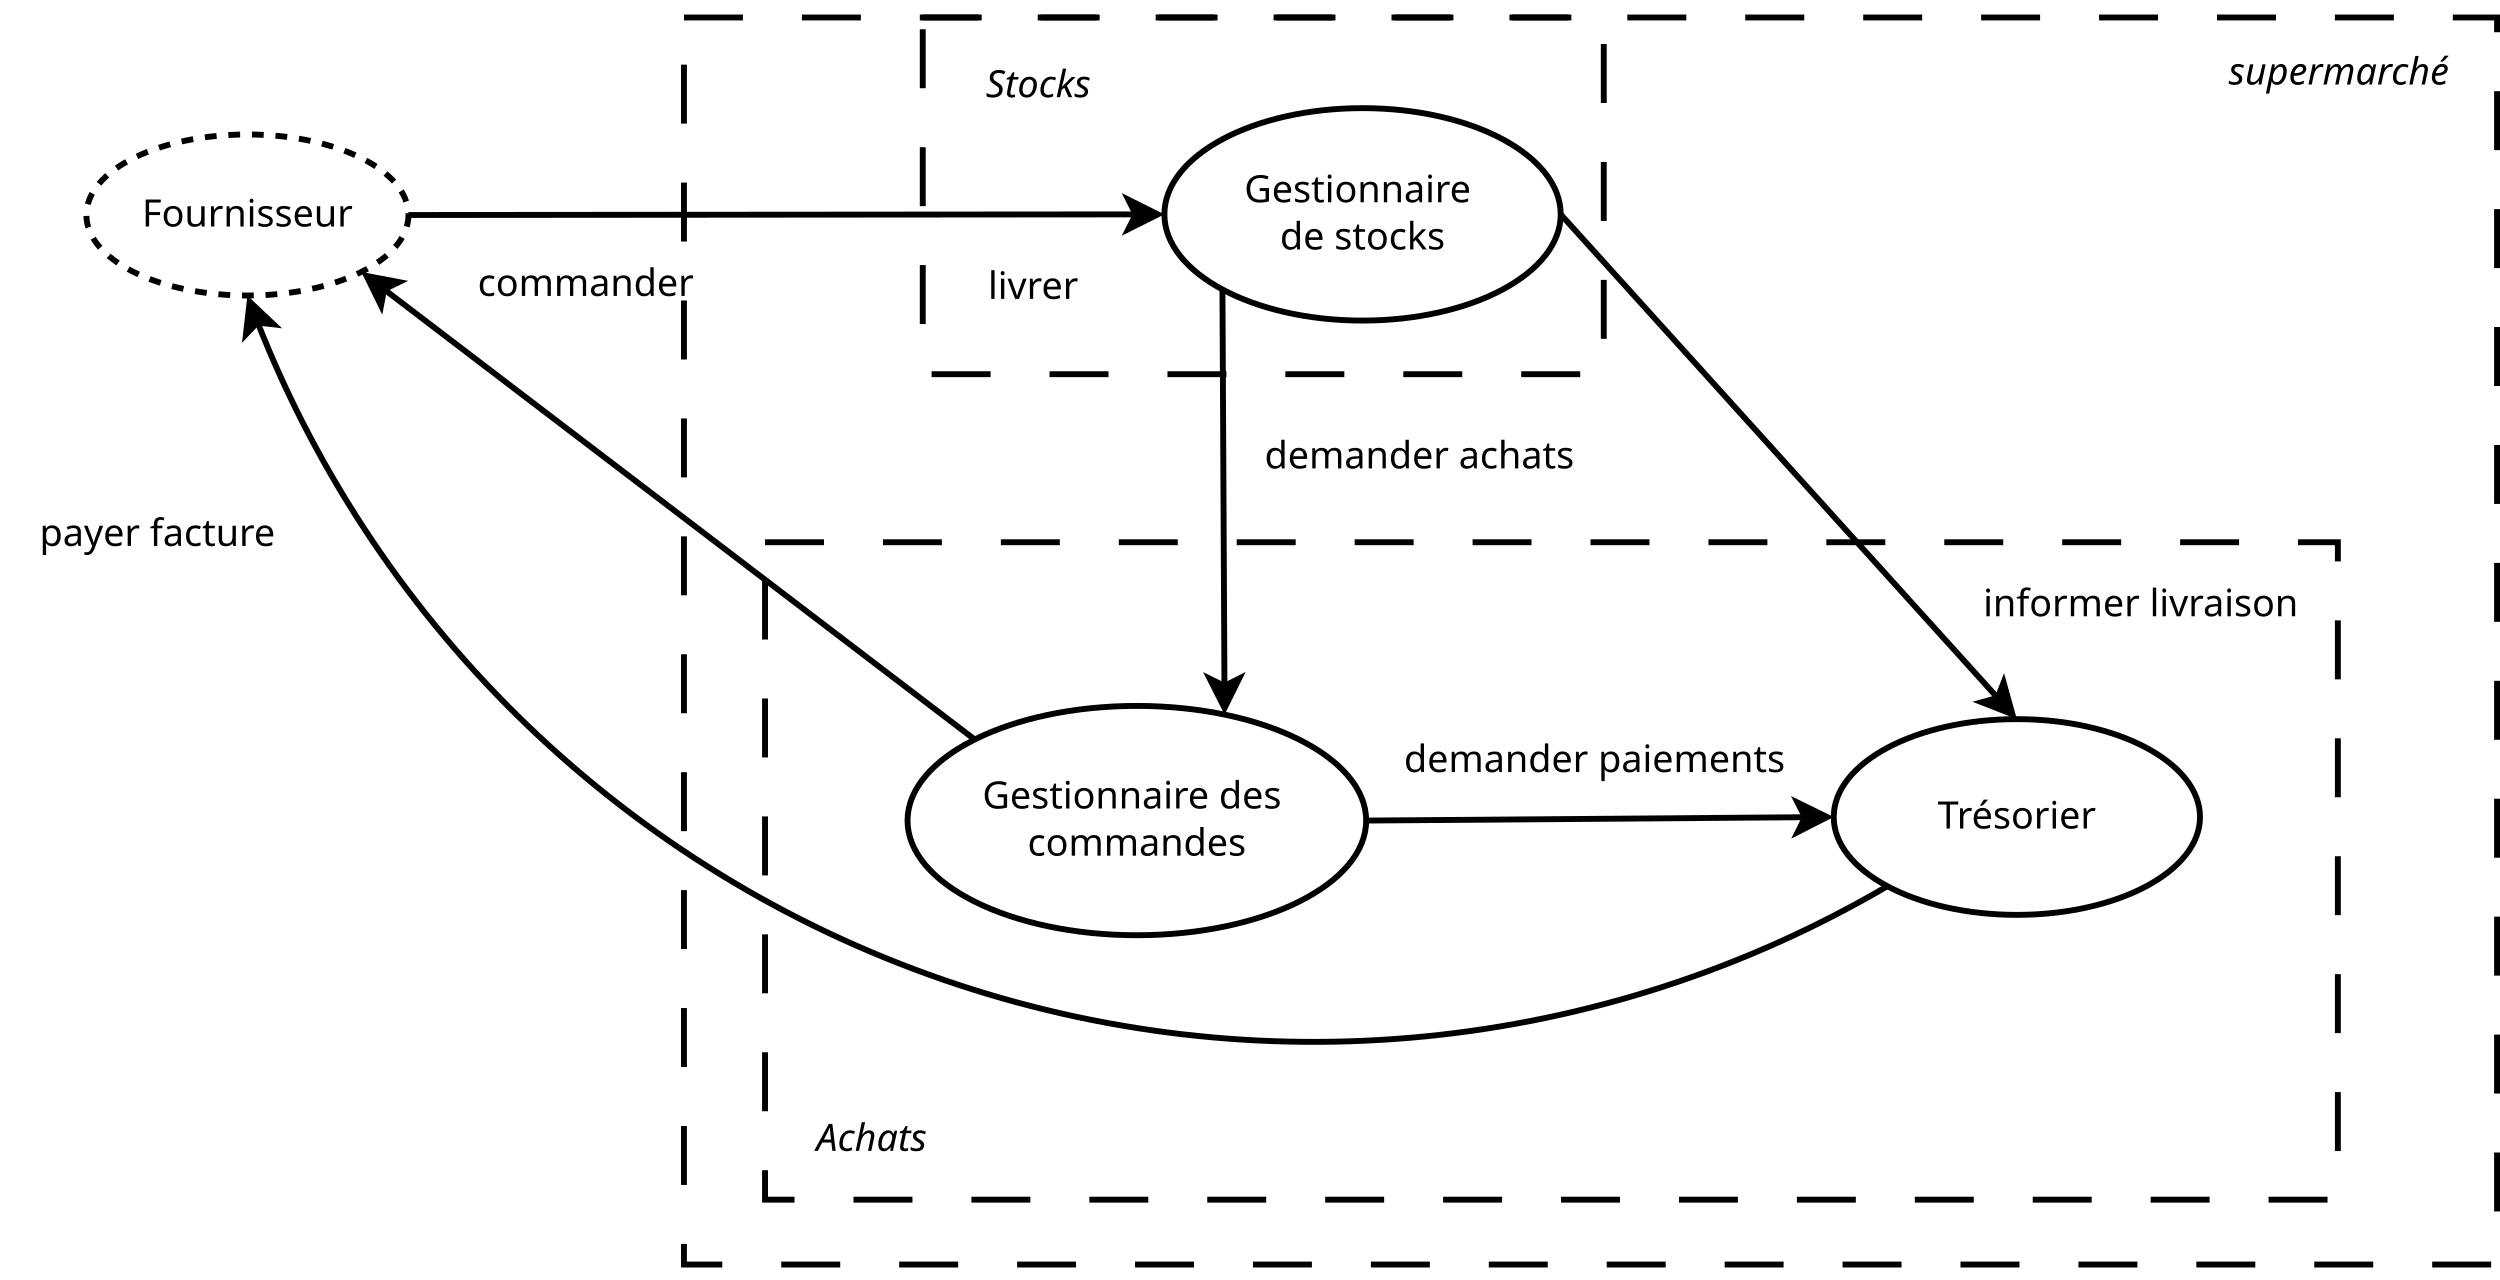
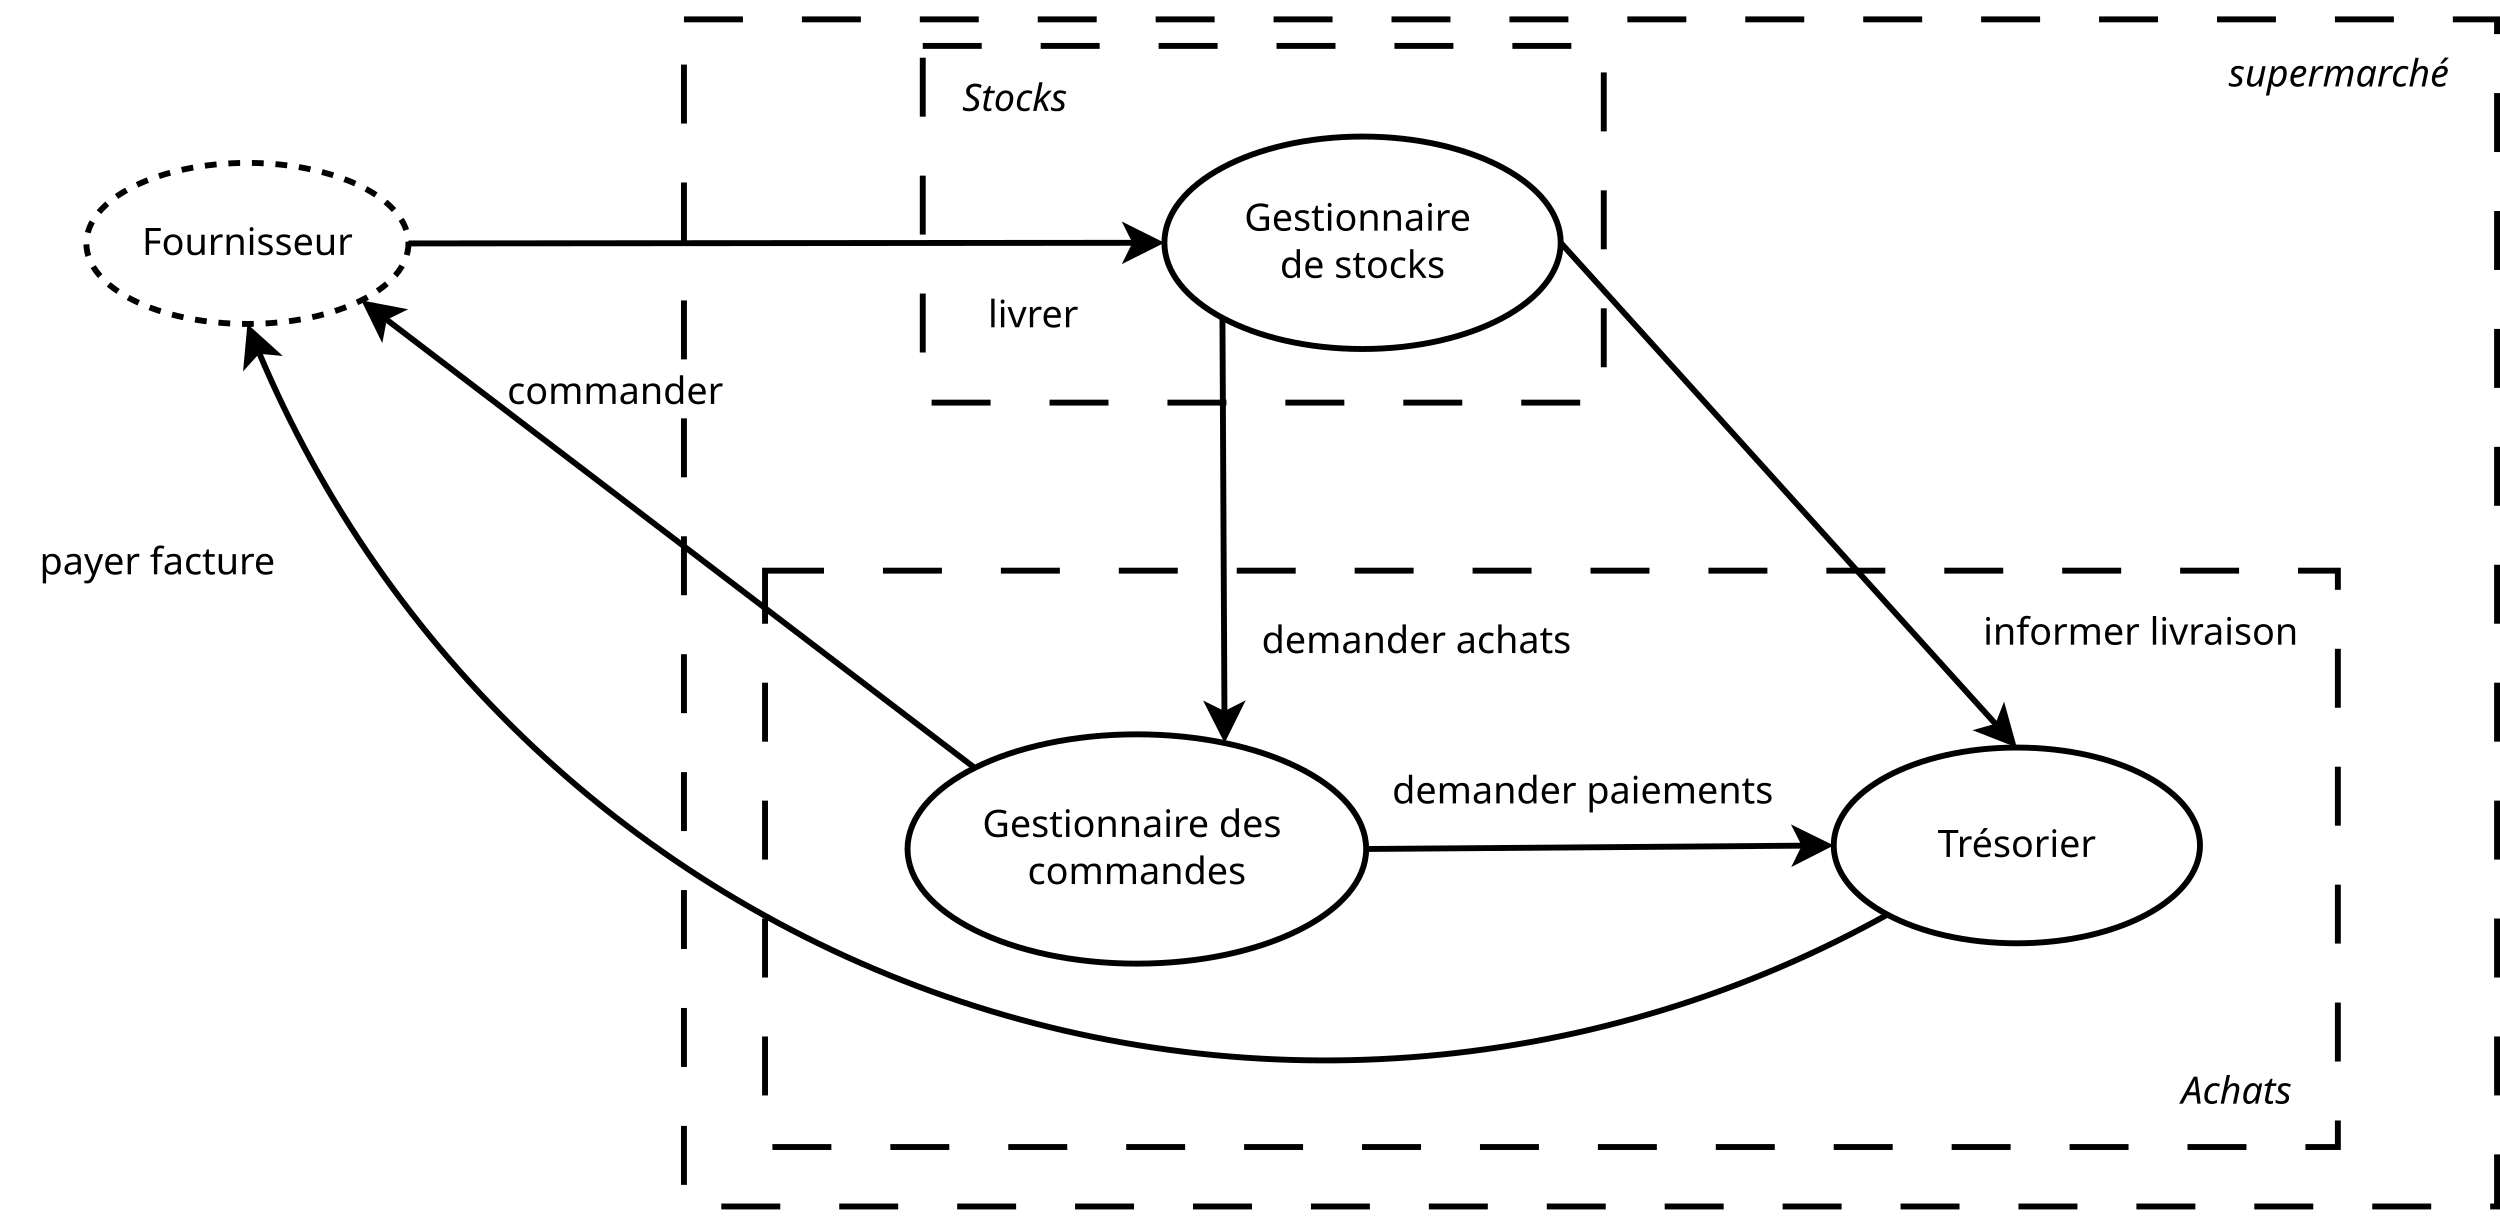
- <svg xmlns="http://www.w3.org/2000/svg" width="43cm" height="22cm" viewBox="27 -130 848 426">
+ <svg xmlns="http://www.w3.org/2000/svg" width="43cm" height="21cm" viewBox="27 -139 848 405">
  <g>
    <ellipse style="fill: none; fill-opacity:0; stroke-width: 2; stroke-dasharray: 4; stroke: #000000" cx="110.926" cy="-61" rx="54.626" ry="27.313" />
    <text font-size="12.8" style="fill: #000000;text-anchor:middle;font-family:sans-serif;font-style:normal;font-weight:normal" x="110.926" y="-57.1">
      <tspan x="110.926" y="-57.1">Fournisseur</tspan>
    </text>
  </g>
  <g>
-     <rect style="fill: none; fill-opacity:0; stroke-width: 2; stroke-dasharray: 20; stroke: #000000" x="259" y="-128" width="615" height="423" />
-     <text font-size="12.8" style="fill: #000000;text-anchor:middle;font-family:sans-serif;font-style:normal;font-weight:normal" x="566.5" y="87.4">
-       <tspan x="566.5" y="87.4" />
+     <rect style="fill: none; fill-opacity:0; stroke-width: 2; stroke-dasharray: 20; stroke: #000000" x="259" y="-137" width="615" height="402.667" />
+     <text font-size="12.8" style="fill: #000000;text-anchor:middle;font-family:sans-serif;font-style:normal;font-weight:normal" x="566.5" y="68.233">
+       <tspan x="566.5" y="68.233" />
    </text>
  </g>
  <g>
-     <rect style="fill: none; fill-opacity:0; stroke-width: 2.35099e-37; stroke-dasharray: 20; stroke: #000000" x="767.226" y="-128.3" width="106.15" height="38.3" />
-     <text font-size="12.8" style="fill: #000000;text-anchor:middle;font-family:sans-serif;font-style:italic;font-weight:normal" x="820.301" y="-105.25">
-       <tspan x="820.301" y="-105.25">supermarché</tspan>
+     <rect style="fill: none; fill-opacity:0; stroke-width: 2.35099e-37; stroke-dasharray: 20; stroke: #000000" x="767.226" y="-137.3" width="106.15" height="38.3" />
+     <text font-size="12.8" style="fill: #000000;text-anchor:middle;font-family:sans-serif;font-style:italic;font-weight:normal" x="820.301" y="-114.25">
+       <tspan x="820.301" y="-114.25">supermarché</tspan>
    </text>
  </g>
  <g>
    <line style="fill: none; fill-opacity:0; stroke-width: 2; stroke: #000000" x1="357.616" y1="116.905" x2="157.296" y2="-35.785" />
    <polygon style="fill: #000000" points="151.331,-40.331 162.315,-38.246 157.296,-35.785 156.253,-30.293 " />
    <polygon style="fill: none; fill-opacity:0; stroke-width: 2; stroke: #000000" points="151.331,-40.331 162.315,-38.246 157.296,-35.785 156.253,-30.293 " />
  </g>
  <g>
    <line style="fill: none; fill-opacity:0; stroke-width: 2; stroke: #000000" x1="165.552" y1="-61" x2="412.23" y2="-61.211" />
    <polygon style="fill: #000000" points="419.73,-61.218 409.734,-56.209 412.23,-61.211 409.726,-66.209 " />
    <polygon style="fill: none; fill-opacity:0; stroke-width: 2; stroke: #000000" points="419.73,-61.218 409.734,-56.209 412.23,-61.211 409.726,-66.209 " />
  </g>
  <g>
    <line style="fill: none; fill-opacity:0; stroke-width: 2; stroke: #000000" x1="441.652" y1="-35.741" x2="442.335" y2="98.739" />
    <polygon style="fill: #000000" points="442.373,106.239 437.322,96.264 442.335,98.739 447.322,96.214 " />
    <polygon style="fill: none; fill-opacity:0; stroke-width: 2; stroke: #000000" points="442.373,106.239 437.322,96.264 442.335,98.739 447.322,96.214 " />
  </g>
  <g>
-     <rect style="fill: none; fill-opacity:0; stroke-width: 2; stroke-dasharray: 20; stroke: #000000" x="286.5" y="50" width="533.5" height="223" />
-     <text font-size="12.8" style="fill: #000000;text-anchor:middle;font-family:sans-serif;font-style:normal;font-weight:normal" x="553.25" y="165.4">
-       <tspan x="553.25" y="165.4" />
+     <rect style="fill: none; fill-opacity:0; stroke-width: 2; stroke-dasharray: 20; stroke: #000000" x="286.5" y="50" width="533.5" height="195.5" />
+     <text font-size="12.8" style="fill: #000000;text-anchor:middle;font-family:sans-serif;font-style:normal;font-weight:normal" x="553.25" y="151.65">
+       <tspan x="553.25" y="151.65" />
    </text>
  </g>
  <g>
    <line style="fill: none; fill-opacity:0; stroke-width: 2; stroke: #000000" x1="490.4" y1="144.406" x2="639.264" y2="143.271" />
    <polygon style="fill: #000000" points="646.764,143.214 636.802,148.29 639.264,143.271 636.726,138.29 " />
    <polygon style="fill: none; fill-opacity:0; stroke-width: 2; stroke: #000000" points="646.764,143.214 636.802,148.29 639.264,143.271 636.726,138.29 " />
  </g>
  <g>
    <ellipse style="fill: none; fill-opacity:0; stroke-width: 2; stroke: #000000" cx="489.178" cy="-61.22" rx="67.212" ry="36.032" />
    <text font-size="12.8" style="fill: #000000;text-anchor:middle;font-family:sans-serif;font-style:normal;font-weight:normal" x="489.178" y="-65.32">
      <tspan x="489.178" y="-65.32">Gestionnaire </tspan>
      <tspan x="489.178" y="-49.32">de stocks</tspan>
    </text>
  </g>
  <g>
    <ellipse style="fill: none; fill-opacity:0; stroke-width: 2; stroke: #000000" cx="412.618" cy="144.406" rx="77.782" ry="38.891" />
    <text font-size="12.8" style="fill: #000000;text-anchor:middle;font-family:sans-serif;font-style:normal;font-weight:normal" x="412.618" y="140.306">
      <tspan x="412.618" y="140.306">Gestionnaire des</tspan>
      <tspan x="412.618" y="156.306">commandes</tspan>
    </text>
  </g>
  <g>
-     <rect style="fill: none; fill-opacity:0; stroke-width: 2.35099e-37; stroke-dasharray: 20; stroke: #000000" x="442.306" y="2.4" width="132.3" height="37.3" />
-     <text font-size="12.8" style="fill: #000000;text-anchor:middle;font-family:sans-serif;font-style:normal;font-weight:normal" x="508.456" y="24.95">
-       <tspan x="508.456" y="24.95">demander achats</tspan>
+     <rect style="fill: none; fill-opacity:0; stroke-width: 2.35099e-37; stroke-dasharray: 20; stroke: #000000" x="441.306" y="55.4" width="132.3" height="37.3" />
+     <text font-size="12.8" style="fill: #000000;text-anchor:middle;font-family:sans-serif;font-style:normal;font-weight:normal" x="507.456" y="77.95">
+       <tspan x="507.456" y="77.95">demander achats</tspan>
    </text>
  </g>
  <g>
    <rect style="fill: none; fill-opacity:0; stroke-width: 2.35099e-37; stroke-dasharray: 20; stroke: #000000" x="342.606" y="-55.6" width="69.7" height="38.3" />
    <text font-size="12.8" style="fill: #000000;text-anchor:middle;font-family:sans-serif;font-style:normal;font-weight:normal" x="377.456" y="-32.55">
      <tspan x="377.456" y="-32.55">livrer</tspan>
    </text>
  </g>
  <g>
-     <rect style="fill: none; fill-opacity:0; stroke-width: 2.35099e-37; stroke-dasharray: 20; stroke: #000000" x="172.606" y="-56.6" width="106.15" height="38.3" />
-     <text font-size="12.8" style="fill: #000000;text-anchor:middle;font-family:sans-serif;font-style:normal;font-weight:normal" x="225.681" y="-33.55">
-       <tspan x="225.681" y="-33.55">commander</tspan>
+     <rect style="fill: none; fill-opacity:0; stroke-width: 2.35099e-37; stroke-dasharray: 20; stroke: #000000" x="182.606" y="-29.6" width="106.15" height="38.3" />
+     <text font-size="12.8" style="fill: #000000;text-anchor:middle;font-family:sans-serif;font-style:normal;font-weight:normal" x="235.681" y="-6.55">
+       <tspan x="235.681" y="-6.55">commander</tspan>
    </text>
  </g>
  <g>
-     <rect style="fill: none; fill-opacity:0; stroke-width: 2.35099e-37; stroke-dasharray: 20; stroke: #000000" x="489.196" y="105.4" width="157.35" height="37.3" />
-     <text font-size="12.8" style="fill: #000000;text-anchor:middle;font-family:sans-serif;font-style:normal;font-weight:normal" x="567.871" y="127.95">
-       <tspan x="567.871" y="127.95">demander paiements</tspan>
+     <rect style="fill: none; fill-opacity:0; stroke-width: 2.35099e-37; stroke-dasharray: 20; stroke: #000000" x="485.196" y="106.4" width="157.35" height="37.3" />
+     <text font-size="12.8" style="fill: #000000;text-anchor:middle;font-family:sans-serif;font-style:normal;font-weight:normal" x="563.871" y="128.95">
+       <tspan x="563.871" y="128.95">demander paiements</tspan>
    </text>
  </g>
  <g>
    <ellipse style="fill: none; fill-opacity:0; stroke-width: 2; stroke: #000000" cx="711.12" cy="143.197" rx="62.12" ry="33.197" />
    <text font-size="12.8" style="fill: #000000;text-anchor:middle;font-family:sans-serif;font-style:normal;font-weight:normal" x="711.12" y="147.097">
      <tspan x="711.12" y="147.097">Trésorier</tspan>
    </text>
  </g>
  <g>
-     <rect style="fill: none; fill-opacity:0; stroke-width: 2.35099e-37; stroke-dasharray: 20; stroke: #000000" x="288.252" y="233.4" width="68.748" height="38.3" />
-     <text font-size="12.8" style="fill: #000000;text-anchor:middle;font-family:sans-serif;font-style:italic;font-weight:normal" x="322.626" y="256.45">
-       <tspan x="322.626" y="256.45">Achats</tspan>
+     <rect style="fill: none; fill-opacity:0; stroke-width: 2.35099e-37; stroke-dasharray: 20; stroke: #000000" x="751.252" y="207.733" width="68.748" height="38.3" />
+     <text font-size="12.8" style="fill: #000000;text-anchor:middle;font-family:sans-serif;font-style:italic;font-weight:normal" x="785.626" y="230.783">
+       <tspan x="785.626" y="230.783">Achats</tspan>
    </text>
  </g>
  <g>
    <line style="fill: none; fill-opacity:0; stroke-width: 2; stroke: #000000" x1="556.39" y1="-61.22" x2="704.592" y2="102.777" />
    <polygon style="fill: #000000" points="709.621,108.341 699.206,104.274 704.592,102.777 706.626,97.569 " />
    <polygon style="fill: none; fill-opacity:0; stroke-width: 2; stroke: #000000" points="709.621,108.341 699.206,104.274 704.592,102.777 706.626,97.569 " />
  </g>
  <g>
    <rect style="fill: none; fill-opacity:0; stroke-width: 2.35099e-37; stroke-dasharray: 20; stroke: #000000" x="686.8" y="53.2" width="132.65" height="36" />
    <text font-size="12.8" style="fill: #000000;text-anchor:middle;font-family:sans-serif;font-style:normal;font-weight:normal" x="753.125" y="75.1">
      <tspan x="753.125" y="75.1">informer livraison</tspan>
    </text>
  </g>
  <g>
-     <path style="fill: none; fill-opacity:0; stroke-width: 2; stroke: #000000" d="M 114.374,-24.584 A 384.933,384.933 0 0 0 667.194,166.671" />
-     <polygon style="fill: #000000" points="111.692,-31.586 119.813,-23.901 114.259,-24.539 110.417,-20.478 " />
-     <polygon style="fill: none; fill-opacity:0; stroke-width: 2; stroke: #000000" points="111.692,-31.586 119.813,-23.901 114.259,-24.539 110.417,-20.478 " />
+     <path style="fill: none; fill-opacity:0; stroke-width: 2; stroke: #000000" d="M 114.575,-24.663 A 392.389,392.389 0 0 0 667.194,166.671" />
+     <polygon style="fill: #000000" points="111.739,-31.604 120.03,-24.104 114.464,-24.616 110.714,-20.47 " />
+     <polygon style="fill: none; fill-opacity:0; stroke-width: 2; stroke: #000000" points="111.739,-31.604 120.03,-24.104 114.464,-24.616 110.714,-20.47 " />
  </g>
  <g>
    <rect style="fill: none; fill-opacity:0; stroke-width: 2.35099e-37; stroke-dasharray: 20; stroke: #000000" x="27.3" y="28.2" width="106.15" height="38.3" />
    <text font-size="12.8" style="fill: #000000;text-anchor:middle;font-family:sans-serif;font-style:normal;font-weight:normal" x="80.375" y="51.25">
      <tspan x="80.375" y="51.25">payer facture</tspan>
    </text>
  </g>
  <g>
    <rect style="fill: none; fill-opacity:0; stroke-width: 2; stroke-dasharray: 20; stroke: #000000" x="340" y="-128" width="231" height="121" />
    <text font-size="12.8" style="fill: #000000;text-anchor:middle;font-family:sans-serif;font-style:normal;font-weight:normal" x="455.5" y="-63.6">
      <tspan x="455.5" y="-63.6" />
    </text>
  </g>
  <g>
-     <rect style="fill: none; fill-opacity:0; stroke-width: 2.35099e-37; stroke-dasharray: 20; stroke: #000000" x="344.8" y="-124" width="68.748" height="38.3" />
-     <text font-size="12.8" style="fill: #000000;text-anchor:middle;font-family:sans-serif;font-style:italic;font-weight:normal" x="379.174" y="-100.95">
-       <tspan x="379.174" y="-100.95">Stocks</tspan>
+     <rect style="fill: none; fill-opacity:0; stroke-width: 2.35099e-37; stroke-dasharray: 20; stroke: #000000" x="336.8" y="-129" width="68.748" height="38.3" />
+     <text font-size="12.8" style="fill: #000000;text-anchor:middle;font-family:sans-serif;font-style:italic;font-weight:normal" x="371.174" y="-105.95">
+       <tspan x="371.174" y="-105.95">Stocks</tspan>
    </text>
  </g>
</svg>
